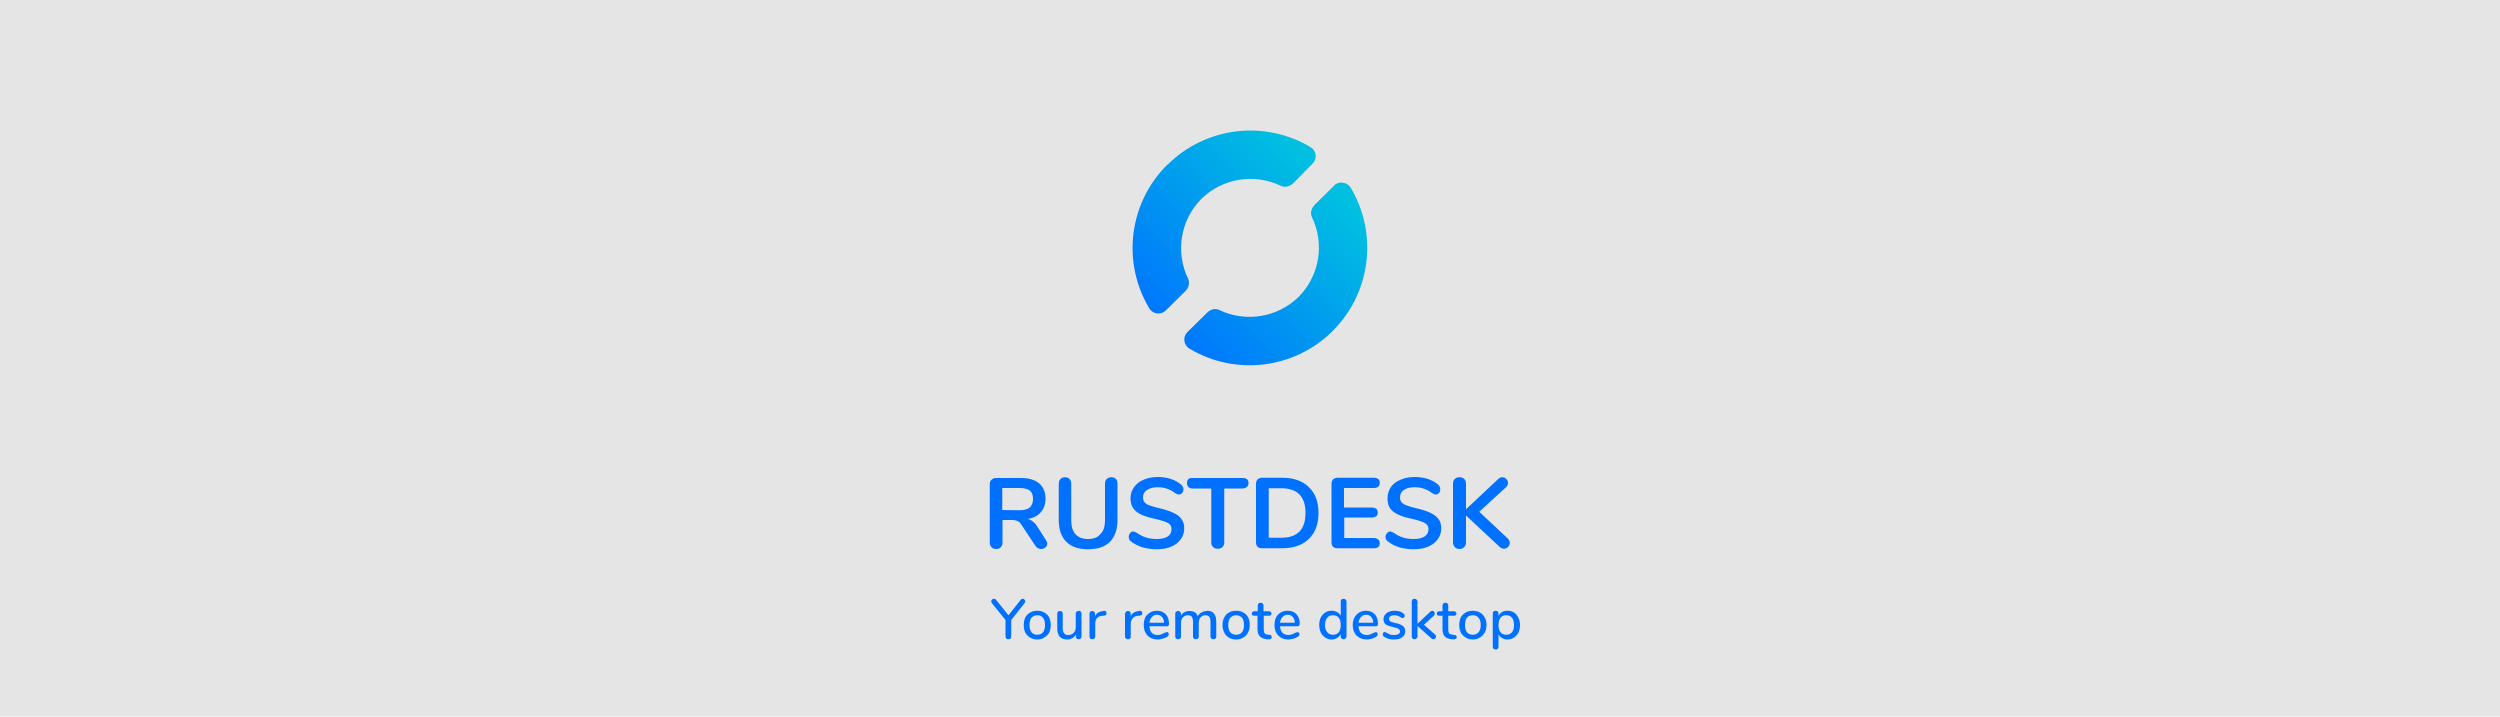
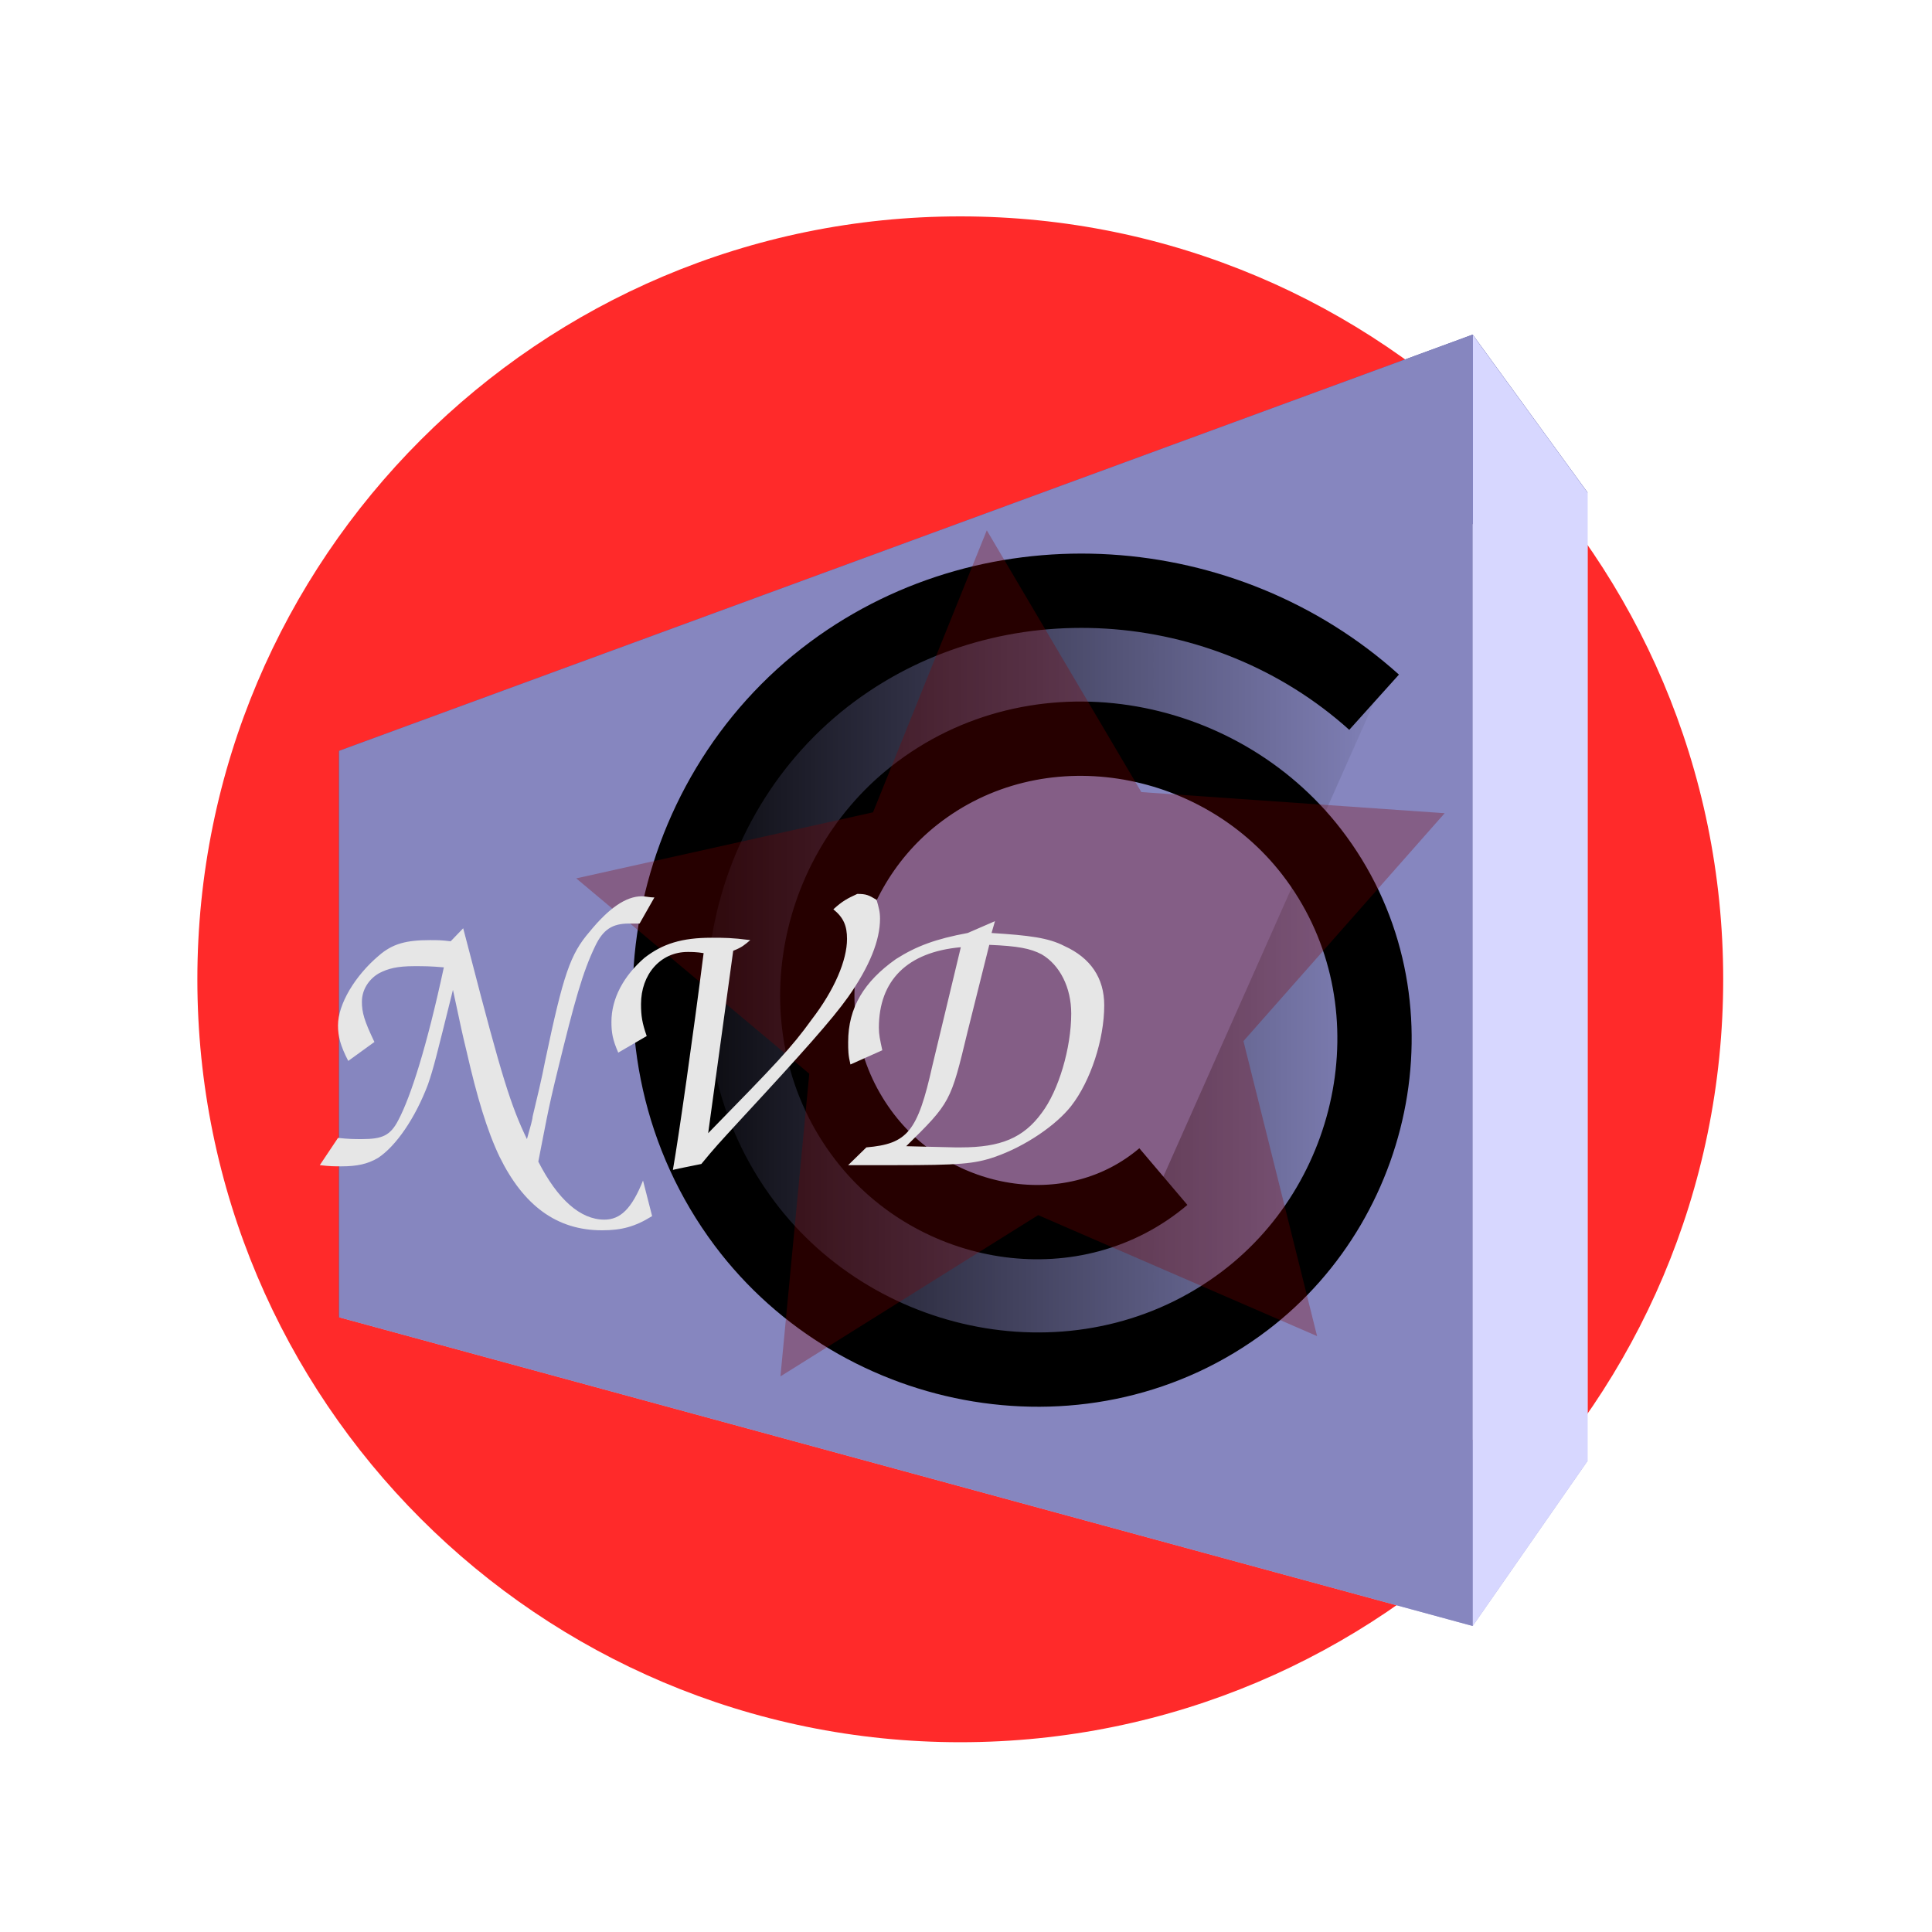
- <svg xmlns="http://www.w3.org/2000/svg" xmlns:xlink="http://www.w3.org/1999/xlink" xml:space="preserve" width="1000" height="286.6" style="clip-rule:evenodd;fill-rule:evenodd;stroke-linejoin:round;stroke-miterlimit:1.414">
-   <path d="M0 0h1000v286.6H0z" style="opacity:1;fill:#e5e5e5;fill-opacity:1;fill-rule:evenodd;stroke:none;stroke-width:.143px;stroke-linecap:butt;stroke-linejoin:miter;stroke-miterlimit:4;stroke-dasharray:none;stroke-dashoffset:0;stroke-opacity:1;marker:none" />
-   <defs>
-     <linearGradient xlink:href="#a" id="c" x1=".1" x2=".8" y1=".9" y2=".2" gradientTransform="matrix(94.00173 0 0 93.99768 453 52.2)" gradientUnits="userSpaceOnUse" />
-     <linearGradient id="a" x1=".1" x2=".8" y1=".9" y2=".2" gradientTransform="matrix(26.301 0 0 26.331 90.7 911.8)" gradientUnits="userSpaceOnUse">
-       <stop offset="0" stop-color="#004ba6" style="stop-color:#0071ff;stop-opacity:1" />
-       <stop offset="1" stop-color="#00bfe1" style="stop-color:#00bfe1;stop-opacity:1" />
+ <svg xmlns="http://www.w3.org/2000/svg" xmlns:xlink="http://www.w3.org/1999/xlink" xml:space="preserve" viewBox="66.993 897.484 26 26" version="1.1" id="svg2">
+   <linearGradient id="a" x1=".148" x2=".845" y1=".851" y2=".154" gradientTransform="matrix(26.301 0 0 26.331 90.674 911.757)" gradientUnits="userSpaceOnUse">
+     <stop offset="0" stop-color="#0071ff" id="stop1" />
+     <stop offset="1" stop-color="#00bfe1" id="stop2" />
+   </linearGradient>
+   <defs id="defs2">
+     <linearGradient id="swatch22">
+       <stop style="stop-color:#ffffff;stop-opacity:1;" offset="0" id="stop22" />
    </linearGradient>
-     <path id="b" d="M412.8 154.2h247V204h-247z" />
+     <linearGradient id="linearGradient11">
+       <stop style="stop-color:#000000;stop-opacity:1;" offset="0" id="stop11" />
+       <stop style="stop-color:#000000;stop-opacity:0;" offset="1" id="stop12" />
+     </linearGradient>
+     <linearGradient xlink:href="#a" id="b" x1=".148" x2=".845" y1=".851" y2=".154" gradientTransform="matrix(26.00048,0,0,25.99935,67.60597,899.0685)" gradientUnits="userSpaceOnUse" />
+     <linearGradient xlink:href="#linearGradient11" id="linearGradient12" x1="8.511" y1="13.19" x2="18.998" y2="13.19" gradientUnits="userSpaceOnUse" />
+     <meshgradient id="meshgradient29" gradientUnits="userSpaceOnUse" x="71.373" y="908.444">
+       <meshrow id="meshrow29">
+         <meshpatch id="meshpatch29">
+           <stop path="c 5.22,0  10.439,0  15.659,0" style="stop-color:#000000;stop-opacity:1" id="stop30" />
+           <stop path="c 0,1.62  0,3.24  0,4.859" style="stop-color:#ffffff;stop-opacity:1" id="stop31" />
+           <stop path="c -5.22,0  -10.439,0  -15.659,0" style="stop-color:#000000;stop-opacity:1" id="stop32" />
+           <stop path="c 0,-1.62  0,-3.24  0,-4.859" style="stop-color:#ffffff;stop-opacity:1" id="stop33" />
+         </meshpatch>
+       </meshrow>
+     </meshgradient>
  </defs>
-   <g style="clip-rule:evenodd;fill-rule:evenodd;stroke-linejoin:round;stroke-miterlimit:1.414">
-     <g style="font-size:40px;line-height:1.25;white-space:pre;shape-inside:url(#b);fill:#0071ff" transform="translate(-20 28.7)">
-       <path d="M438.4 187.4q.5.7.5 1.4 0 .9-.8 1.5-.7.6-1.7.6-.6 0-1.2-.3t-1-.9l-5.3-8q-.8-1.4-1.7-1.9-1-.5-2.4-.5H421v9q0 1.2-.7 1.9-.6.7-1.8.7-1.2 0-1.9-.7t-.7-2V165q0-1.2.7-1.8.7-.7 1.8-.7h10q4.8 0 7.3 2.2 2.5 2.1 2.5 6.1 0 3.3-1.9 5.4-1.8 2.1-5.2 2.7 1.2.3 2 1 1 .7 1.8 2zm-10.8-12q3 0 4.3-1.1 1.3-1.2 1.3-3.4 0-2.4-1.3-3.4-1.4-1-4.3-1h-6.7v8.8zm27.7 15.6q-5.8 0-8.8-3-3-3-3-8.8v-14.4q0-1.2.7-1.9.6-.7 1.8-.7 1.2 0 1.8.7.7.7.7 1.9v14.7q0 3.6 1.7 5.5 1.8 1.9 5 1.9 3.4 0 5-2 1.8-1.8 1.8-5.4v-14.7q0-1.2.7-1.9t1.8-.7q1.2 0 1.9.7.6.7.6 1.9v14.4q0 5.7-3 8.8-3 3-8.7 3zm27.4 0q-3 0-5.8-.8-2.7-.9-4.5-2.3-.9-.6-.9-1.9 0-.8.5-1.4.5-.7 1.2-.7t1.6.6q1.8 1.2 3.6 1.8 2 .6 4.2.6 3 0 4.5-1t1.5-3q0-1.6-1.4-2.4-1.5-.8-4.9-1.6-3.5-.7-5.7-1.7t-3.3-2.6q-1.1-1.5-1.1-4 0-2.4 1.4-4.4 1.4-2 3.8-3 2.6-1.1 5.7-1.1 5.7 0 9.3 3 .5.4.7.9.3.4.3 1 0 .9-.6 1.5-.4.6-1.1.6l-.8-.1-.9-.5q-1.6-1.2-3.2-1.7-1.5-.6-3.7-.6-2.7 0-4.3 1.1-1.6 1-1.6 3 0 1.7 1.4 2.6 1.4.8 4.8 1.6 3.5.8 5.7 1.8 2.3 1 3.4 2.5 1.2 1.5 1.2 3.8 0 2.5-1.4 4.4-1.3 1.9-3.9 3-2.4 1-5.7 1zm24.4-.2q-1.2 0-1.9-.7t-.7-1.8v-21.6h-7.3q-2.4 0-2.4-2.2t2.4-2H517q2.4 0 2.4 2t-2.4 2.2h-7.3v21.6q0 1.1-.7 1.8t-1.9.7zm17.8-.2q-1.2 0-1.9-.6-.6-.7-.6-1.8v-23.3q0-1.2.6-1.8.7-.7 1.9-.7h8q6.8 0 10.6 3.7 3.9 3.7 3.9 10.4t-3.9 10.4q-3.8 3.7-10.7 3.7zm7.6-4.2q9.7 0 9.7-9.9t-9.7-9.9h-5v19.8zm22.5 4.2q-1.1 0-1.8-.6-.6-.7-.6-1.8v-23.3q0-1.2.6-1.8.7-.7 1.8-.7h14.5q1.1 0 1.8.5.6.6.6 1.5 0 1-.6 1.6-.7.5-1.8.5h-11.9v7.8h11q1.2 0 1.9.5.6.5.6 1.5t-.6 1.5-1.8.5h-11v8.2h11.8q1.1 0 1.8.6.6.5.6 1.5t-.6 1.5-1.8.5zm30.5.4q-3.1 0-5.9-.8-2.7-.9-4.4-2.3-1-.6-1-1.9 0-.8.6-1.4.5-.7 1.2-.7t1.6.6q1.7 1.2 3.6 1.8 1.9.6 4.2.6 2.9 0 4.4-1 1.6-1 1.6-3 0-1.6-1.5-2.4-1.4-.8-4.8-1.6-3.5-.7-5.7-1.7t-3.4-2.6q-1-1.5-1-4 0-2.4 1.3-4.4 1.4-2 3.9-3 2.5-1.1 5.6-1.1 5.8 0 9.4 3 .5.4.7.9.2.4.2 1 0 .9-.5 1.5t-1.2.6l-.7-.1-.9-.5q-1.6-1.2-3.2-1.7-1.5-.6-3.8-.6-2.7 0-4.3 1.1-1.5 1-1.5 3 0 1.7 1.4 2.6 1.4.8 4.7 1.6 3.6.8 5.8 1.8 2.2 1 3.4 2.5 1.2 1.5 1.2 3.8 0 2.5-1.4 4.4-1.4 1.9-3.9 3-2.5 1-5.7 1zm37.6-4.3q.8.8.8 1.8 0 .9-.7 1.6-.7.7-1.6.7-1 0-1.9-.9l-13.3-12.4v10.8q0 1.1-.7 1.8-.7.8-1.9.8t-1.9-.8q-.7-.7-.7-1.8v-23.5q0-1.2.7-1.9t1.9-.7q1.2 0 1.9.7t.7 1.9V175l12.9-12.1q.7-.7 1.6-.7 1 0 1.6.7.7.7.7 1.6t-.8 1.7l-10.7 9.8z" aria-label="RUSTDESK" style="font-weight:700;font-family:Nunito;-inkscape-font-specification:&quot;Nunito Bold&quot;" />
-     </g>
-     <g style="font-size:22.667px;line-height:1.25;fill:#0071ff">
-       <path d="M390.8 212.4q.3-.4.7-.4.5 0 .8.3.3.4.3.8t-.3.7l-5.3 6.7v6.5q0 .6-.4 1-.3.2-.8.2t-.8-.3q-.3-.3-.3-.9v-6.5l-5.4-6.7q-.3-.3-.3-.7 0-.5.3-.8.4-.3.8-.3.5 0 .8.4l5 6.2zm6.6 15.9q-1.6 0-2.9-.8-1.2-.7-1.9-2-.6-1.3-.6-3t.6-3q.7-1.3 2-2 1.2-.7 2.8-.7t2.8.7q1.3.7 2 2 .6 1.3.6 3t-.6 3q-.7 1.3-2 2-1.2.8-2.8.8zm0-1.9q1.5 0 2.3-1 .8-1 .8-2.9t-.8-2.9q-.8-1-2.3-1t-2.3 1q-.8 1-.8 3 0 1.8.8 2.8.8 1 2.3 1zm16.5-9.6q.6 0 .9.3.3.3.3.8v9.2q0 .5-.3.8-.4.3-.9.3t-.8-.3q-.2-.3-.2-.7v-.9q-.6 1-1.5 1.5-1 .5-2 .5-4 0-4-4.5V218q0-.5.2-.8.3-.3.9-.3.5 0 .8.3.3.3.3.8v5.9q0 1.3.6 2 .5.6 1.6.6 1.4 0 2.2-.9.8-.8.8-2.3V218q0-.5.3-.8.3-.3.8-.3zm10.2 0q1 0 1 1 0 .4-.2.7-.2.2-.9.3h-.6q-1.5.2-2.2 1-.6 1-.6 2.1v5.2q0 .6-.4.8-.3.3-.8.3t-.8-.3q-.3-.2-.3-.8V218q0-.5.3-.8.3-.3.8-.3t.8.3q.3.3.3.8v1q.4-1 1.3-1.5t2-.6zm14.3 0q1 0 1 1 0 .4-.2.7l-.9.3h-.7q-1.4.2-2 1-.8 1-.8 2.1v5.2q0 .6-.3.8-.3.3-.8.3t-.8-.3q-.4-.2-.4-.8V218q0-.5.4-.8.3-.3.8-.3t.8.3q.3.3.3.8v1q.4-1 1.3-1.5.8-.5 2-.6zm10.9 8.5q.3 0 .5.3.2.2.2.6 0 .6-.8 1.1-.8.5-1.8.7-.9.3-1.7.3-2.7 0-4.2-1.6-1.5-1.5-1.5-4.2 0-1.7.6-3 .7-1.3 2-2 1.1-.7 2.7-.7 2.2 0 3.5 1.4 1.3 1.4 1.3 3.8 0 1-.8 1h-7q.2 3.5 3.3 3.5.9 0 1.5-.3l1.3-.6.4-.1.5-.2zm-4-6.9q-1.3 0-2 .9-.9.8-1 2.3h5.8q0-1.5-.8-2.3-.7-.9-2-.9zm20-1.6q3.7 0 3.7 4.4v6q0 .4-.3.7-.3.3-.8.3t-.9-.3q-.3-.3-.3-.8v-5.9q0-1.3-.5-2-.5-.6-1.5-.6-1.3 0-2 .9-.7.8-.7 2.3v5.3q0 .5-.3.8-.4.3-.9.3t-.8-.3q-.3-.3-.3-.8v-5.9q0-1.3-.5-2-.5-.6-1.6-.6-1.2 0-2 .9-.7.8-.7 2.3v5.3q0 .5-.3.8-.3.3-.8.3t-.9-.3q-.3-.3-.3-.8V218q0-.5.3-.8.4-.3.9-.3.4 0 .7.3.4.3.4.8v.8q.5-1 1.3-1.4 1-.5 2-.5 1.3 0 2.2.5.8.5 1.2 1.6.5-1 1.5-1.5 1-.6 2.2-.6zm11.7 11.5q-1.7 0-3-.8-1.2-.7-1.8-2-.7-1.3-.7-3t.7-3q.6-1.3 1.9-2 1.2-.7 2.9-.7t2.8.7q1.3.7 2 2 .6 1.3.6 3t-.7 3q-.6 1.3-1.9 2-1.2.8-2.8.8zm0-1.9q1.5 0 2.3-1 .8-1 .8-2.9t-.8-2.9q-.9-1-2.3-1t-2.4 1q-.8 1-.8 3 0 1.8.8 2.8.8 1 2.4 1zm13.3 0q.5.1.7.3.2.2.2.6 0 .5-.3.7-.4.3-1 .2h-.7q-1.8-.2-2.7-1.1-1-1-1-3v-5.3h-1.3q-1 0-1-.9 0-.4.3-.6.3-.3.7-.3h1.4v-2.3q0-.5.3-.8.3-.3.8-.3t.9.3q.3.3.3.8v2.3h2.2q.5 0 .7.3.3.2.3.6 0 .4-.3.7-.2.2-.7.2H488v5.5q0 1 .4 1.6.5.4 1.4.5zm11.2-1q.4 0 .6.2.2.2.2.6 0 .6-.8 1.1-.8.5-1.8.7-1 .3-1.8.3-2.6 0-4.1-1.6-1.5-1.5-1.5-4.2 0-1.7.6-3 .7-1.3 1.9-2t2.8-.7q2.2 0 3.5 1.4 1.3 1.4 1.3 3.8 0 1-.9 1h-7q.3 3.5 3.4 3.5.9 0 1.5-.3l1.3-.6.3-.1.5-.2zm-3.9-7q-1.3 0-2.1.9-.8.8-1 2.3h5.9q0-1.5-.8-2.3-.7-.9-2-.9zm22.3-6.4q.5 0 .8.3.4.3.4.8v14q0 .5-.4.8-.3.3-.8.3t-.8-.3q-.3-.3-.3-.8v-1q-.5 1-1.5 1.6-1 .6-2.2.6-1.4 0-2.5-.8-1.1-.7-1.8-2-.6-1.3-.6-3 0-1.8.6-3 .7-1.3 1.8-2 1-.7 2.5-.7 1.3 0 2.2.5 1 .5 1.5 1.5V213q0-.4.3-.7.3-.3.8-.3zm-4.2 14.4q1.5 0 2.3-1 .8-1 .8-2.9t-.8-2.9q-.8-1-2.3-1t-2.3 1q-.9 1-.9 2.9 0 1.8.9 2.9.8 1 2.3 1zm17.2-1q.3 0 .5.2t.2.6q0 .6-.8 1.1-.8.5-1.7.7-1 .3-1.8.3-2.6 0-4.2-1.6-1.5-1.5-1.5-4.2 0-1.7.7-3t1.9-2q1.2-.7 2.7-.7 2.2 0 3.5 1.4 1.3 1.4 1.3 3.8 0 1-.8 1h-7q.2 3.5 3.4 3.5.8 0 1.4-.3.7-.2 1.3-.6l.4-.1.5-.2zm-4-7q-1.2 0-2 .9-.8.8-1 2.3h5.9q-.1-1.5-.8-2.3-.7-.9-2-.9zm11.2 9.9q-2.3 0-3.8-1-.4-.2-.6-.5l-.1-.6q0-.4.2-.6.2-.3.5-.3t1 .4l1.2.6q.7.2 1.7.2t1.7-.4q.6-.4.6-1 0-.5-.3-.8-.2-.3-.8-.5l-1.7-.5q-2-.4-3-1.1-.8-.8-.8-2 0-1 .6-1.8t1.6-1.2q1-.4 2.2-.4 1 0 1.8.2.9.2 1.5.7.8.5.8 1.1 0 .4-.3.7-.2.2-.5.2h-.4q-.2 0-.5-.4l-1.2-.5q-.5-.2-1.3-.2-1 0-1.5.4-.6.4-.6 1 0 .7.5 1 .6.4 2 .7 1.6.3 2.4.8.9.4 1.2 1 .4.6.4 1.5 0 1.5-1.2 2.4-1.2.9-3.3.9zm16.4-2q.4.3.4.8t-.3.8q-.3.3-.7.3-.5 0-.8-.3l-5.6-5v4.2q0 .5-.4.8-.3.3-.8.3t-.8-.3q-.3-.3-.3-.8v-14q0-.5.3-.8.3-.3.8-.3t.8.3q.4.3.4.8v8.9l5.1-4.8q.4-.4.8-.4t.7.3q.3.4.3.8t-.3.8l-4 3.7zm7.7.2q.5 0 .7.2.3.2.3.6 0 .5-.4.7-.3.3-1 .2h-.6q-1.9-.2-2.8-1.1-.9-1-.9-3v-5.3h-1.3q-1 0-1-.9 0-.4.2-.6.3-.3.8-.3h1.3v-2.3q0-.5.3-.8.3-.3.9-.3.5 0 .8.3.3.3.3.8v2.3h2.3q.4 0 .7.3.3.2.3.6 0 .4-.3.7-.3.2-.7.2h-2.3v5.5q0 1 .4 1.6.5.4 1.4.5zm7.4 1.8q-1.6 0-2.8-.8-1.3-.7-2-2-.6-1.3-.6-3t.6-3q.7-1.3 2-2 1.2-.7 2.8-.7t2.9.7q1.2.7 1.9 2t.7 3q0 1.7-.7 3t-2 2q-1.1.8-2.8.8zm0-1.9q1.5 0 2.3-1 .9-1 .9-2.9t-.9-2.9q-.8-1-2.3-1t-2.3 1q-.8 1-.8 3 0 1.8.8 2.8.8 1 2.3 1zm14-9.6q1.4 0 2.5.7t1.7 2q.7 1.3.7 3 0 1.8-.6 3t-1.8 2q-1.1.8-2.6.8-1.2 0-2.2-.6-.9-.5-1.4-1.5v5q0 .5-.3.8-.3.3-.8.3t-.9-.3q-.3-.3-.3-.8v-13.3q0-.5.3-.8.3-.3.9-.3.5 0 .8.3.3.3.3.8v1q.5-1 1.4-1.6 1-.5 2.2-.5zm-.6 9.6q1.5 0 2.3-1 .8-1 .8-2.8 0-2-.8-3t-2.3-1q-1.5 0-2.3 1-.8 1-.8 3 0 1.8.8 2.8.8 1 2.3 1z" aria-label="Your remote desktop" style="font-weight:600;font-family:Nunito;-inkscape-font-specification:&quot;Nunito Semi-Bold&quot;" transform="translate(17.5 27.5)" />
-     </g>
+   <circle style="fill:#ff2a2a" id="path2" cx="79.916" cy="910.663" r="10.267" />
+   <g id="g3" style="fill:#ff2a2a">
+     <path id="path8" style="fill:#e9e9ff;fill-rule:evenodd;stroke:none;stroke-linejoin:round" d="m 74.292,907.959 14.066,-3.845 v 13.03 l -14.066,-2.536 z" points="88.358,904.114 88.358,917.144 74.292,914.608 74.292,907.959 " />
+     <path id="path3" style="fill:#353564;fill-rule:evenodd;stroke:none;stroke-linejoin:round" d="m 71.555,907.589 v 7.622 l 2.737,-0.604 v -6.649 z" points="71.555,915.211 74.292,914.608 74.292,907.959 71.555,907.589 " />
+     <path id="path7" style="fill:#afafde;fill-rule:evenodd;stroke:none;stroke-linejoin:round" d="m 71.555,915.211 15.257,4.155 1.547,-2.223 -14.066,-2.536 z" points="86.811,919.367 88.358,917.144 74.292,914.608 71.555,915.211 " />
+     <path id="path4" style="fill:#4d4d9f;fill-rule:evenodd;stroke:none;stroke-linejoin:round" d="m 71.555,907.589 15.257,-5.602 1.547,2.126 -14.066,3.845 z" points="86.811,901.988 88.358,904.114 74.292,907.959 71.555,907.589 " />
+     <path id="path6" style="fill:#d7d7ff;fill-rule:evenodd;stroke:none;stroke-linejoin:round" d="m 86.811,901.988 v 17.379 l 1.547,-2.223 v -13.03 z" points="86.811,919.367 88.358,917.144 88.358,904.114 86.811,901.988 " />
+     <path id="path5" style="fill:#8686bf;fill-rule:evenodd;stroke:none;stroke-linejoin:round" d="m 71.555,907.589 15.257,-5.602 v 17.379 L 71.555,915.211 Z" points="86.811,901.988 86.811,919.367 71.555,915.211 71.555,907.589 " />
  </g>
-   <path fill="url(#b)" d="m533.7 74.2-7.7 7.6c-1.4 1.3-2 3.2-1.3 4.9a28 28 0 0 1-5.2 32 28.1 28.1 0 0 1-32 5.2c-1.7-.7-3.5 0-4.7 1.2l-7.9 7.8a4.2 4.2 0 0 0 .8 6.5 47 47 0 0 0 64.6-64.3 4.2 4.2 0 0 0-3-2 4.2 4.2 0 0 0-3.6 1zM467 65.8a46.9 46.9 0 0 0-7.3 57.5 4.2 4.2 0 0 0 6.6.9l7.7-7.6c1.4-1.3 2-3.2 1.3-5a28 28 0 0 1 5.2-32 28.1 28.1 0 0 1 32-5.2c1.6.7 3.5.1 4.7-1l7.9-8a4.2 4.2 0 0 0-.8-6.5 47 47 0 0 0-57.4 7.1z" style="isolation:isolate;fill:url(#c);stroke-width:.988" />
+   <path style="fill:url(#linearGradient12);fill-rule:evenodd;stroke:#000000;fill-opacity:1" id="path9" d="m 15.656,15.834 c -1.192,1.011 -3.007,0.713 -3.967,-0.466 -1.158,-1.422 -0.795,-3.548 0.611,-4.659 1.651,-1.305 4.089,-0.877 5.351,0.755 1.453,1.88 0.96,4.631 -0.899,6.042 -2.109,1.601 -5.172,1.043 -6.734,-1.043 -1.749,-2.337 -1.126,-5.714 1.187,-7.426 2.186,-1.617 5.282,-1.39 7.287,0.413" transform="translate(66.993,897.484)" />
+   <path style="fill:#800000;fill-opacity:0.299" id="path10" d="M 11.493,18.185 7.739,16.557 4.271,18.727 4.659,14.654 1.523,12.025 5.517,11.136 7.048,7.341 l 2.08,3.523 4.082,0.284 -2.708,3.067 z" transform="translate(73.22483,897.2797)" />
+   <text xml:space="preserve" style="font-size:5.228px;fill:#e6e6e6;fill-opacity:1;stroke-width:0.98" x="72.533" y="895.115" id="text11" transform="scale(0.9802324,1.020166)">
+     <tspan id="tspan11" x="72.533" y="895.115" style="font-style:normal;font-variant:normal;font-weight:normal;font-stretch:normal;font-size:5.228px;font-family:IranNastaliq;-inkscape-font-specification:IranNastaliq;fill:#e6e6e6;fill-opacity:1;stroke-width:0.98">NVD</tspan>
+   </text>
</svg>
